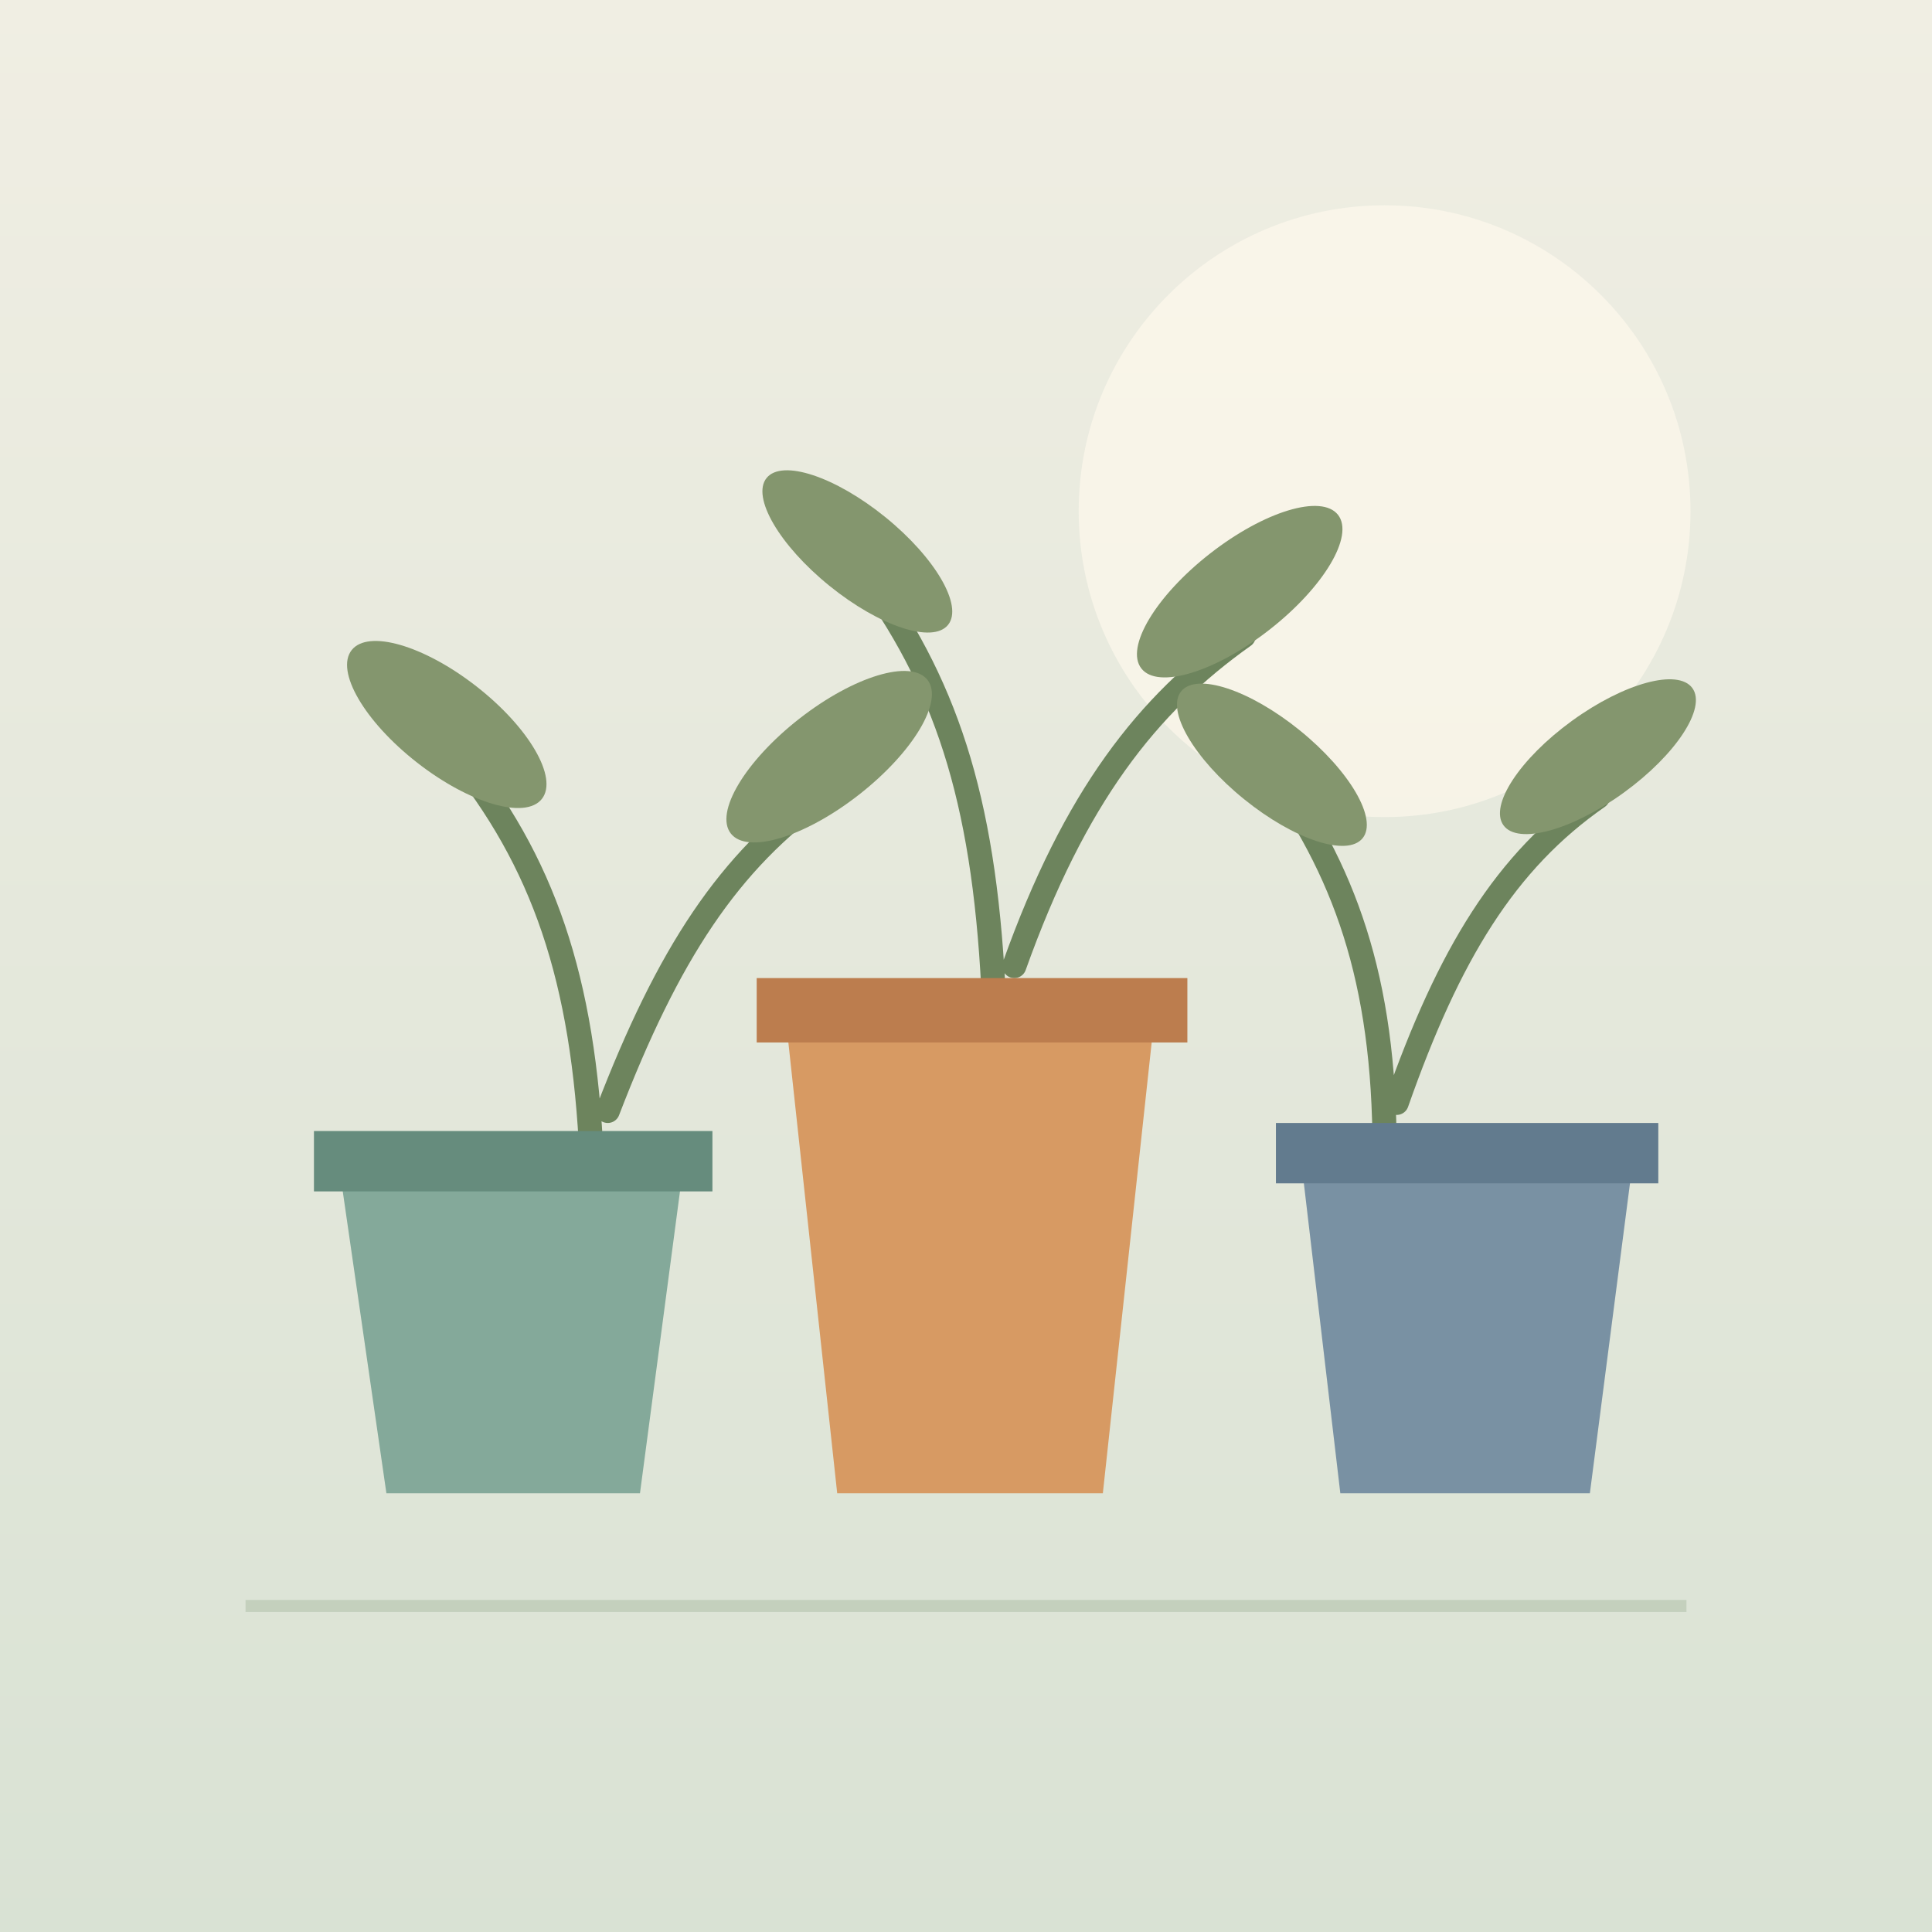
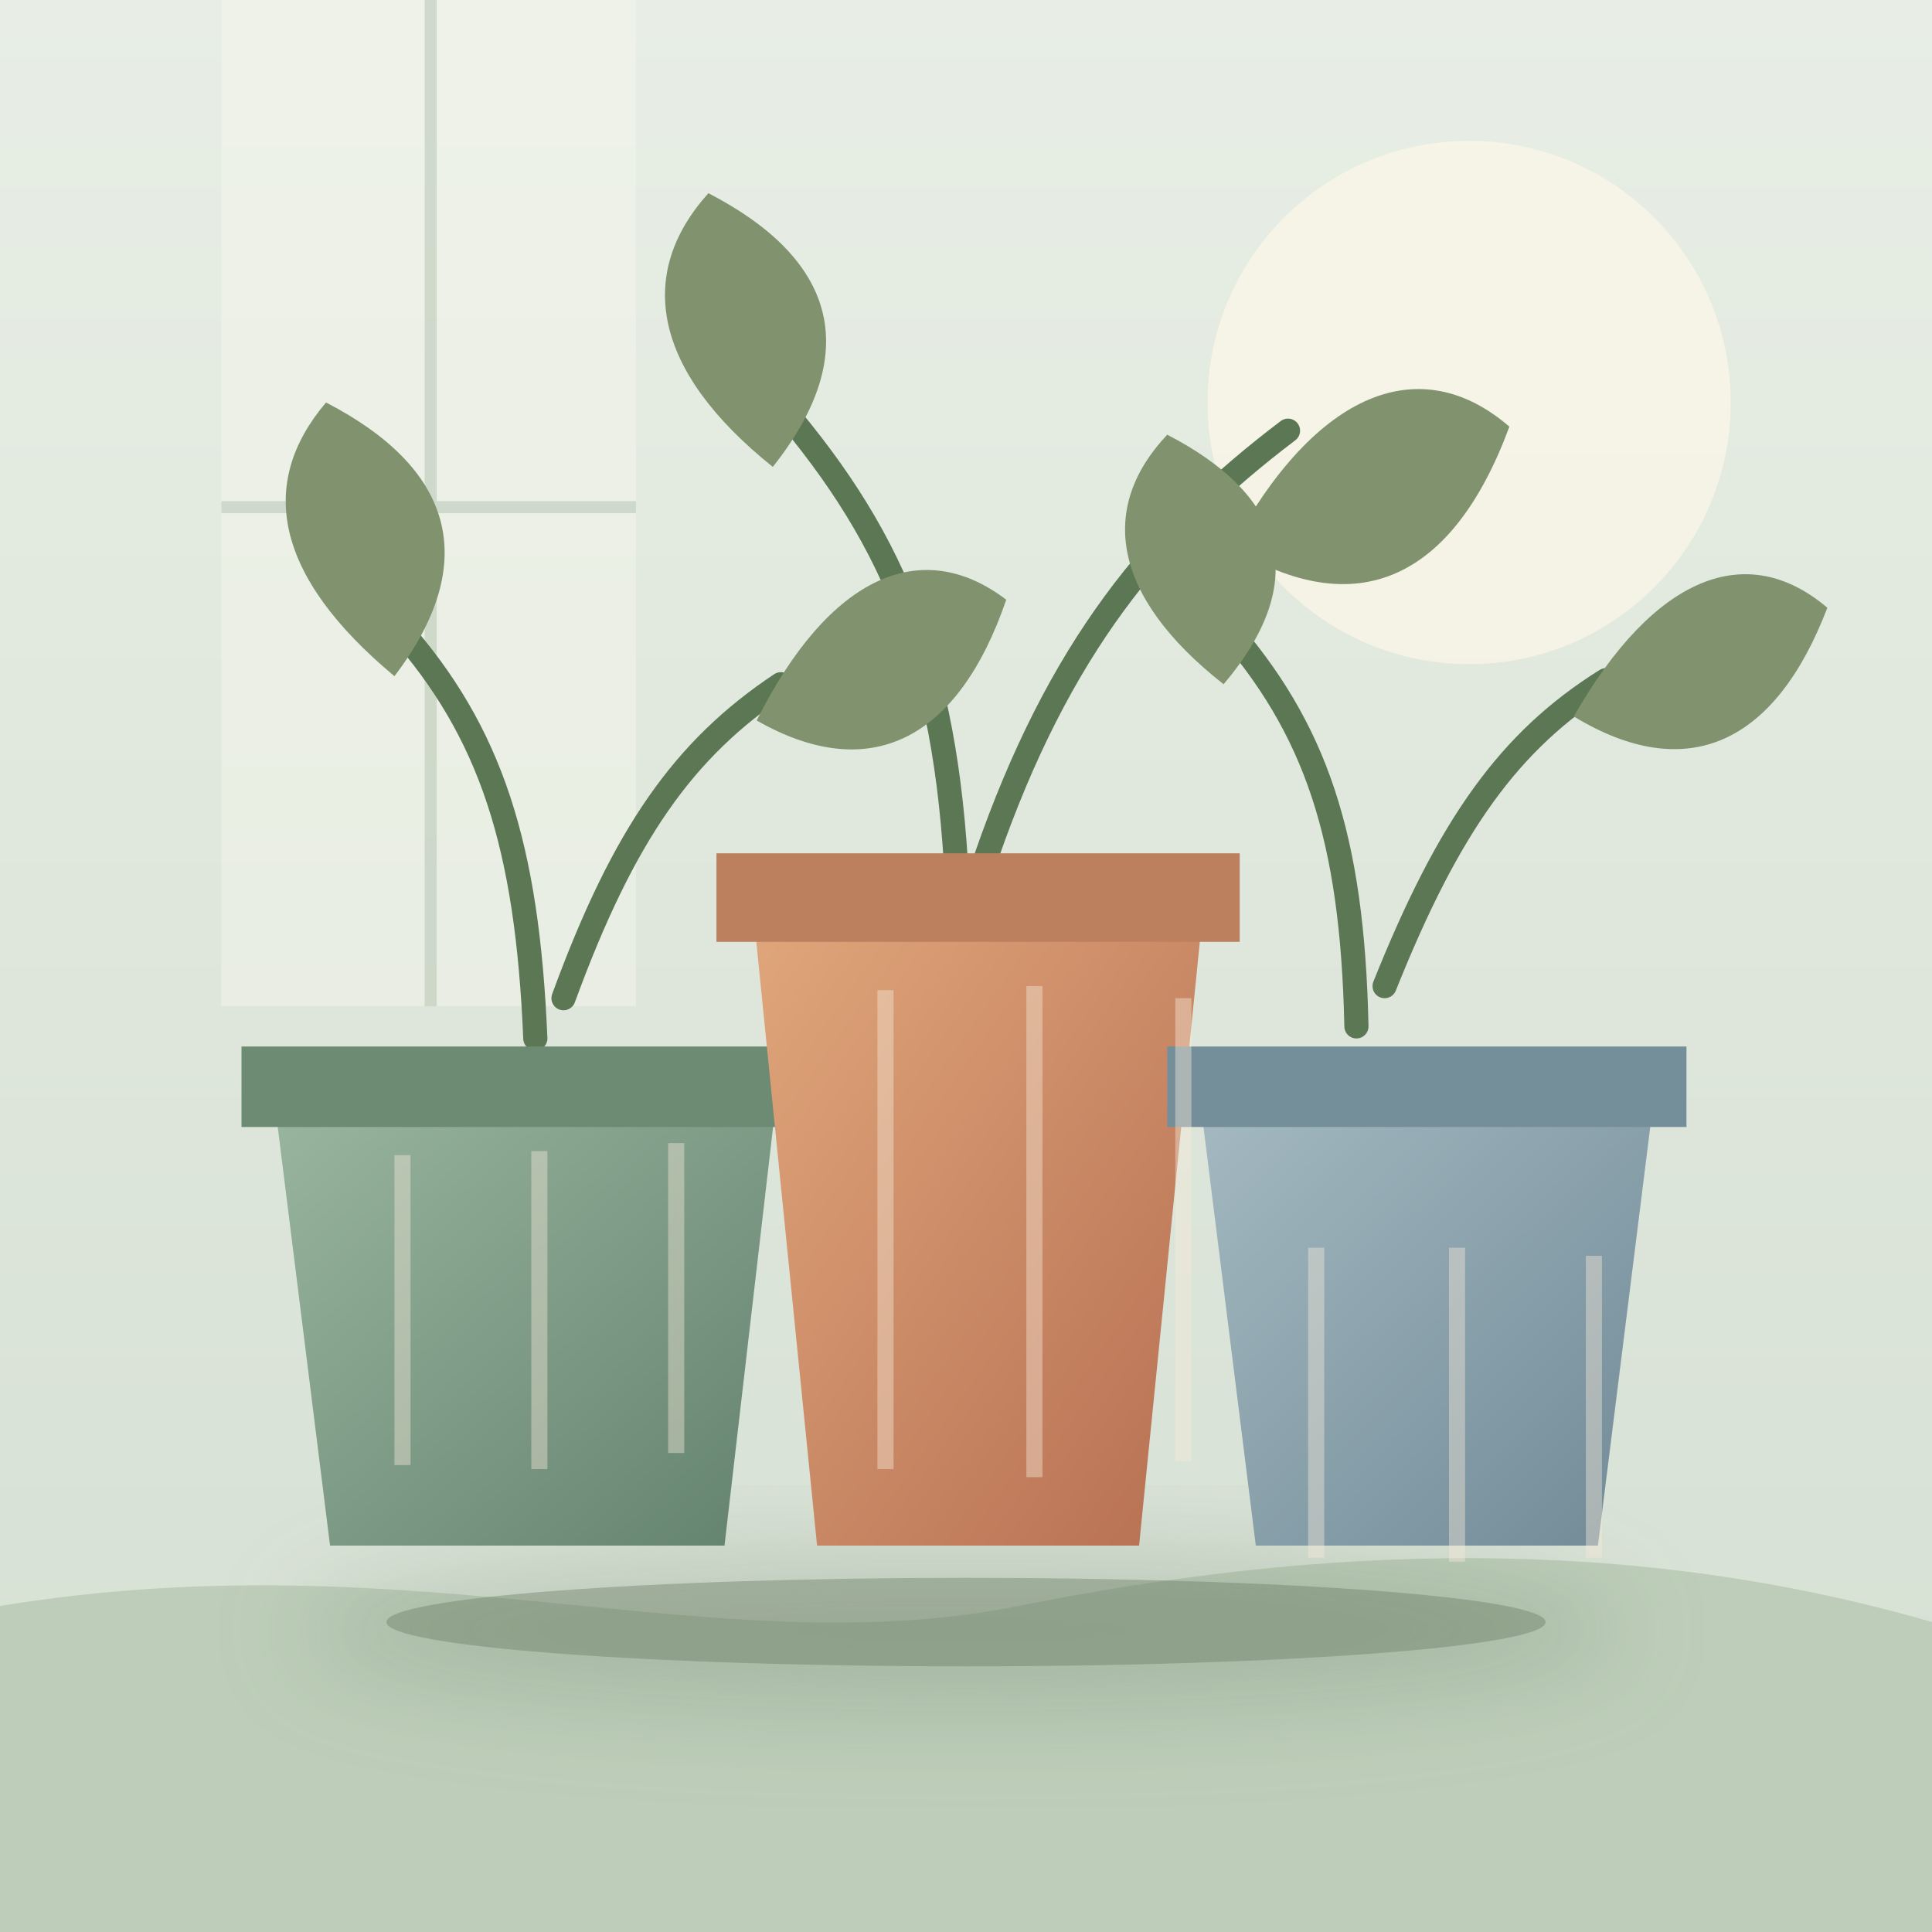
<svg xmlns="http://www.w3.org/2000/svg" viewBox="0 0 480 480" role="img">
  <defs>
-     <linearGradient id="bg" x2="0" y2="1">
-       <stop stop-color="#f0eee3" />
-       <stop offset="1" stop-color="#d9e2d4" />
+     <linearGradient id="room" x2="0" y2="1">
+       <stop stop-color="#e8eee5" />
+       <stop offset="1" stop-color="#d5dfd2" />
    </linearGradient>
+     <linearGradient id="clay" x1="0" y1="0" x2="1" y2="1">
+       <stop stop-color="#e1a77c" />
+       <stop offset="1" stop-color="#b66f52" />
+     </linearGradient>
+     <linearGradient id="sage" x1="0" y1="0" x2="1" y2="1">
+       <stop stop-color="#9ab6a1" />
+       <stop offset="1" stop-color="#63826d" />
+     </linearGradient>
+     <linearGradient id="blue" x1="0" y1="0" x2="1" y2="1">
+       <stop stop-color="#a5bac2" />
+       <stop offset="1" stop-color="#708a96" />
+     </linearGradient>
+     <filter id="soft-shadow" x="-40%" y="-40%" width="180%" height="200%">
+       <feGaussianBlur stdDeviation="12" />
+     </filter>
  </defs>
-   <rect width="480" height="480" fill="url(#bg)" />
-   <circle cx="344" cy="127" r="76" fill="#fff9ed" opacity=".66" />
-   <path d="M61 399h358" stroke="#c4d0bd" stroke-width="3" />
-   <g fill="none" stroke="#6d845d" stroke-width="6" stroke-linecap="round">
-     <path d="M147 288c-2-45-12-74-34-101M151 276c15-39 30-62 54-79M247 250c-2-49-11-78-31-106M252 240c15-42 33-65 57-82M344 286c0-43-10-70-29-96M347 274c13-37 27-60 50-76" />
+   <rect width="480" height="480" fill="url(#room)" />
+   <path d="M55 0h103v250H55z" fill="#f8f8ef" opacity=".42" />
+   <path d="M107 0v250M55 126h103" stroke="#b7c6b5" stroke-width="3" opacity=".55" />
+   <circle cx="365" cy="100" r="65" fill="#fff8e9" opacity=".65" />
+   <path d="M0 399c104-17 178 15 253 0s151-18 227 4v77H0z" fill="#bdcdb9" />
+   <ellipse cx="239" cy="405" rx="165" ry="20" fill="#4e6850" opacity=".2" filter="url(#soft-shadow)" />
+   <g fill="none" stroke="#5b7754" stroke-linecap="round" stroke-width="6">
+     <path d="M133 258c-2-48-11-76-34-102M140 248c15-41 30-62 54-78M238 225c-2-58-15-90-44-124M245 213c18-52 42-81 75-106M337 255c-1-47-10-74-33-100M344 245c16-40 31-61 55-76" />
  </g>
-   <g fill="#84966e">
-     <ellipse cx="111" cy="180" rx="30" ry="12" transform="rotate(38 111 180)" />
-     <ellipse cx="206" cy="188" rx="31" ry="12" transform="rotate(-38 206 188)" />
-     <ellipse cx="213" cy="137" rx="29" ry="11" transform="rotate(39 213 137)" />
-     <ellipse cx="308" cy="147" rx="31" ry="12" transform="rotate(-38 308 147)" />
-     <ellipse cx="316" cy="190" rx="29" ry="11" transform="rotate(39 316 190)" />
-     <ellipse cx="397" cy="188" rx="29" ry="11" transform="rotate(-36 397 188)" />
+   <g fill="#80936e">
+     <path d="M98 168c-30-25-34-48-17-68 31 16 39 39 17 68z" />
+     <path d="M188 179c18-36 41-46 62-30-12 35-34 46-62 30z" />
+     <path d="M192 116c-30-24-34-48-16-68 31 16 39 39 16 68z" />
+     <path d="M306 136c21-39 47-49 69-30-14 38-38 49-69 30z" />
+     <path d="M304 170c-28-22-31-44-14-62 29 15 36 36 14 62z" />
+     <path d="M391 178c20-35 43-44 63-27-13 34-35 44-63 27z" />
  </g>
-   <path d="M84 288h86l-11 83H96z" fill="#84a99a" />
-   <path d="M78 281h99v15H78z" fill="#668c7d" />
-   <path d="M195 251h92l-13 120h-66z" fill="#d79a63" />
-   <path d="M188 243h107v16H188z" fill="#bc7d4e" />
-   <path d="M323 286h83l-11 85h-62z" fill="#7991a3" />
-   <path d="M317 279h95v15h-95z" fill="#627b8e" />
+   <path d="M68 272h125l-13 112H82z" fill="url(#sage)" />
+   <path d="M60 260h141v20H60z" fill="#6d8b73" />
+   <path d="M187 225h112l-16 159h-80z" fill="url(#clay)" />
+   <path d="M178 212h130v22H178z" fill="#bd805e" />
+   <path d="M298 272h113l-14 112h-85z" fill="url(#blue)" />
+   <path d="M290 260h129v20H290z" fill="#748f9a" />
+   <g stroke="#f6ead8" stroke-width="4" opacity=".42">
+     <path d="M100 287v77m34-78v79m34-81v77M220 246v119m37-120v122m37-119v115m33 24v-77m35 78v-78m34 77v-75" />
+   </g>
+   <ellipse cx="240" cy="403" rx="144" ry="11" fill="#63765c" opacity=".38" />
</svg>
